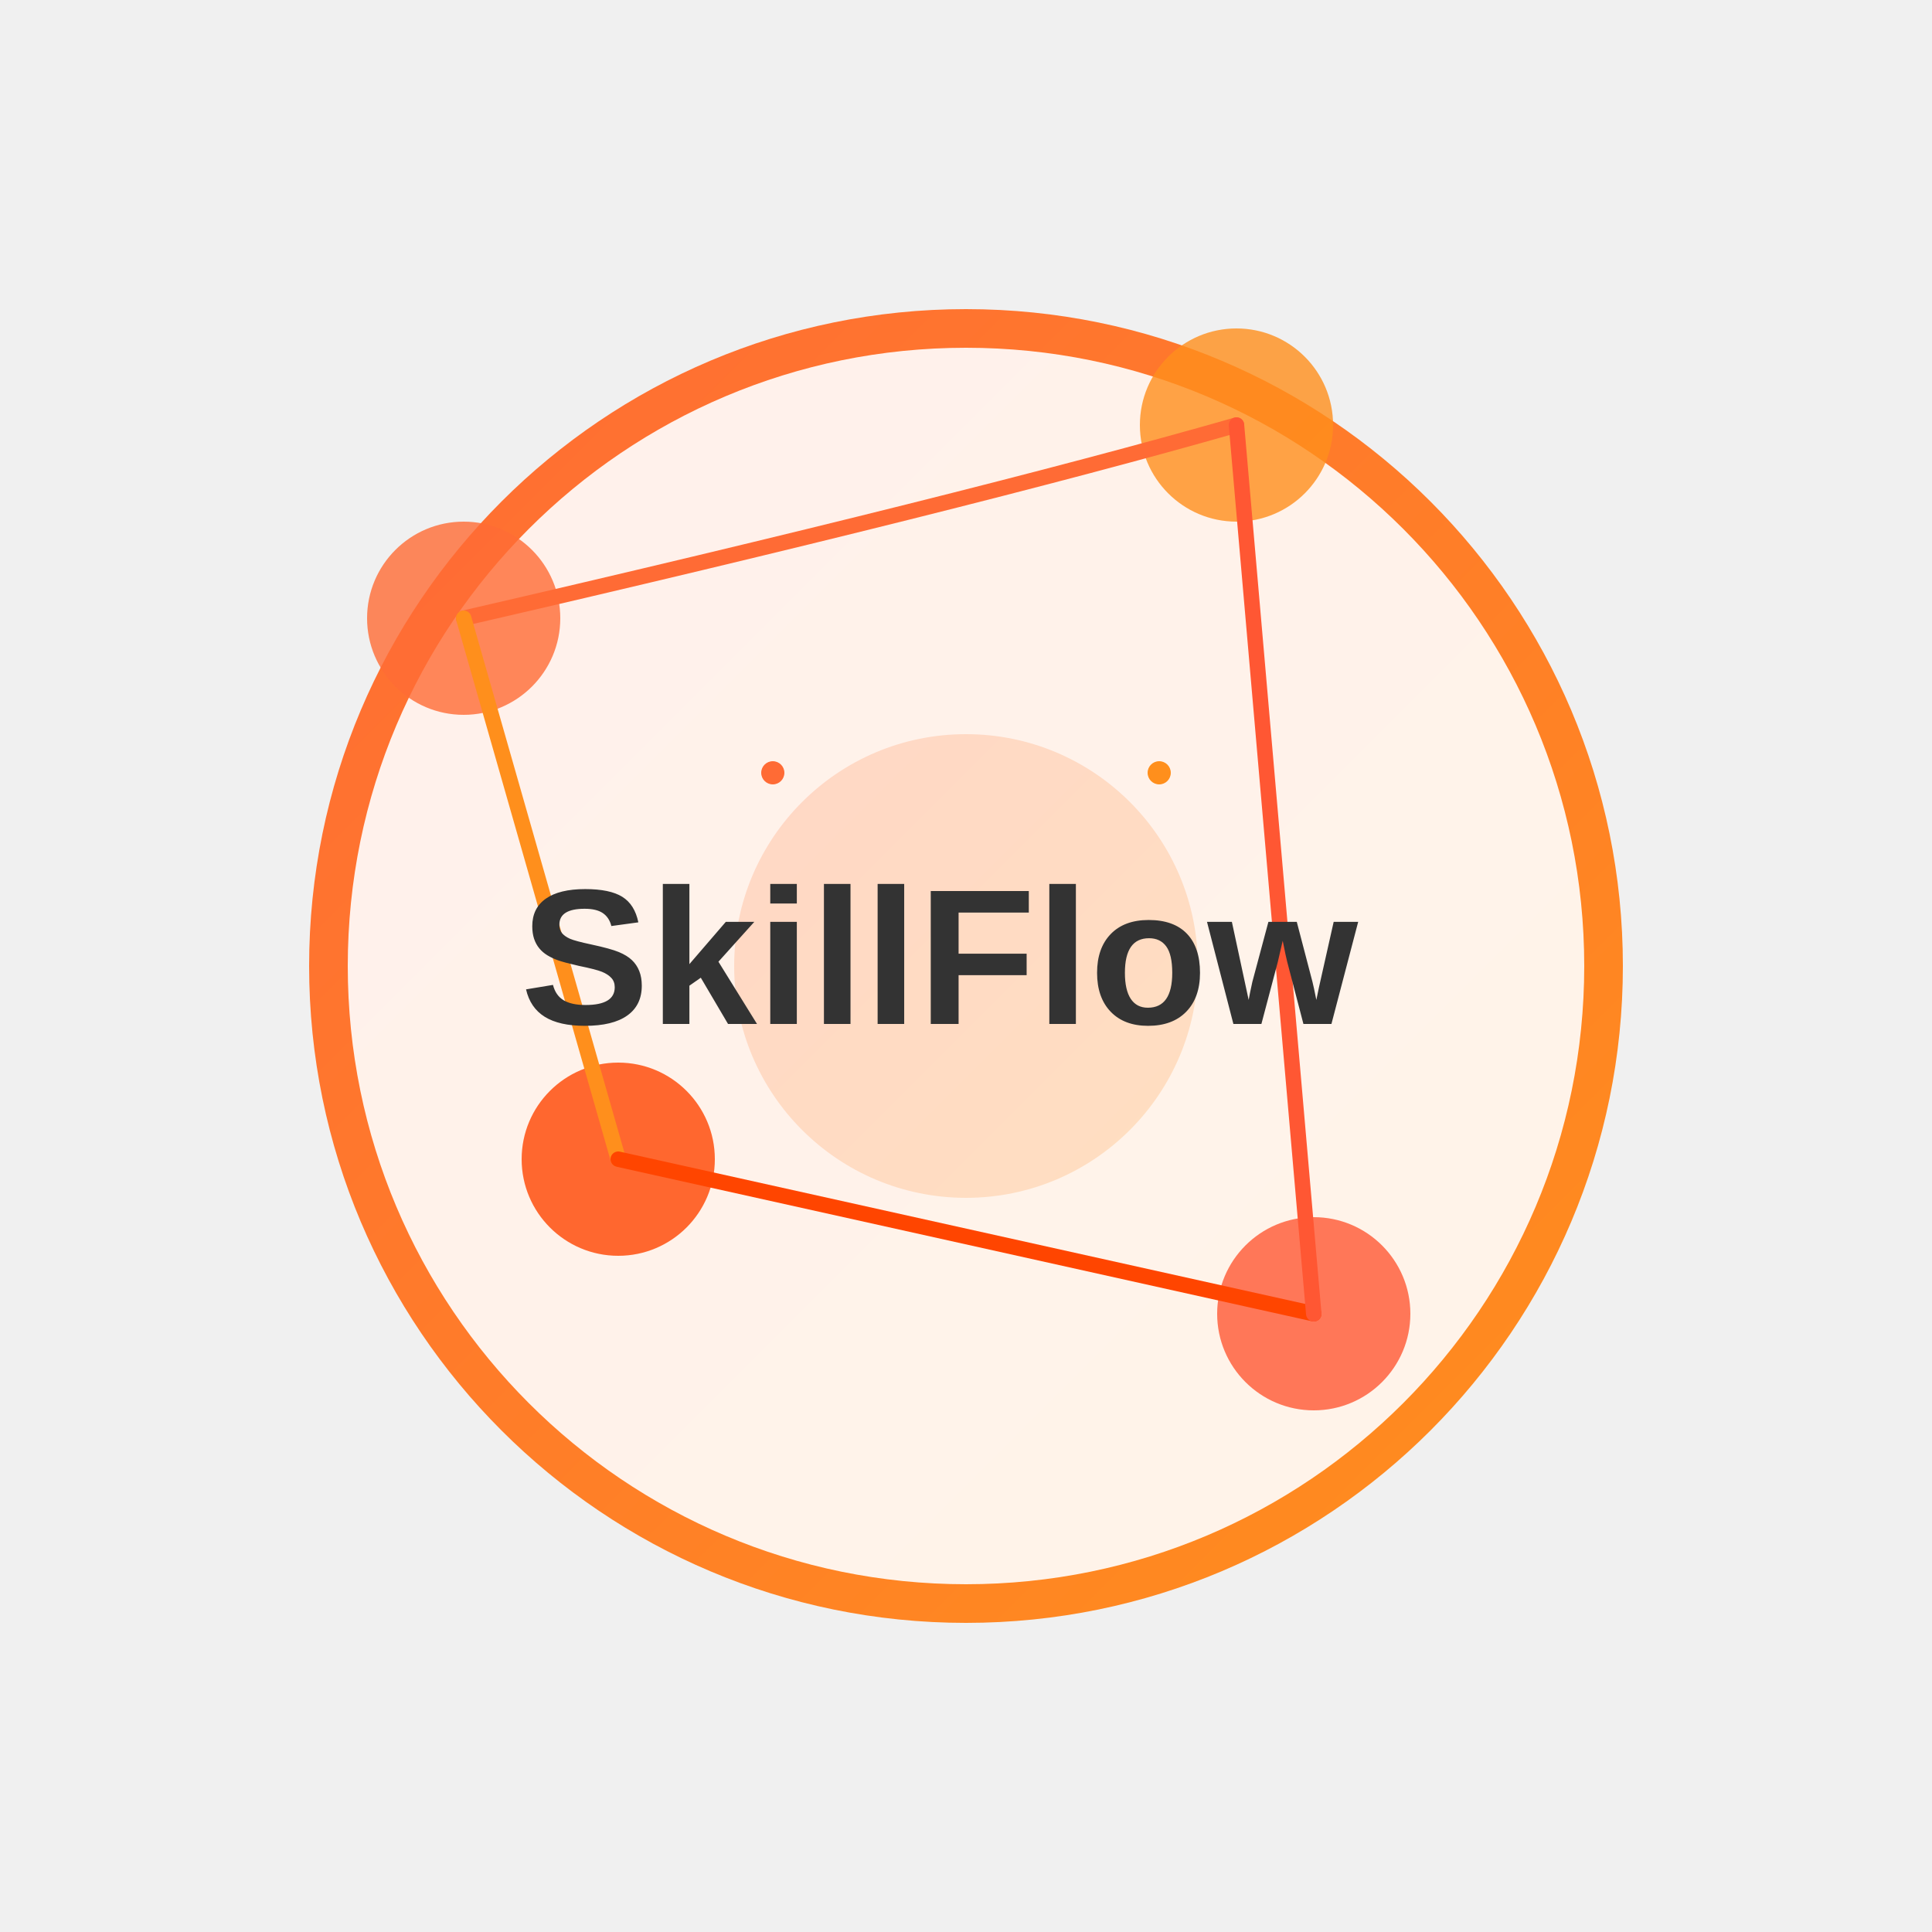
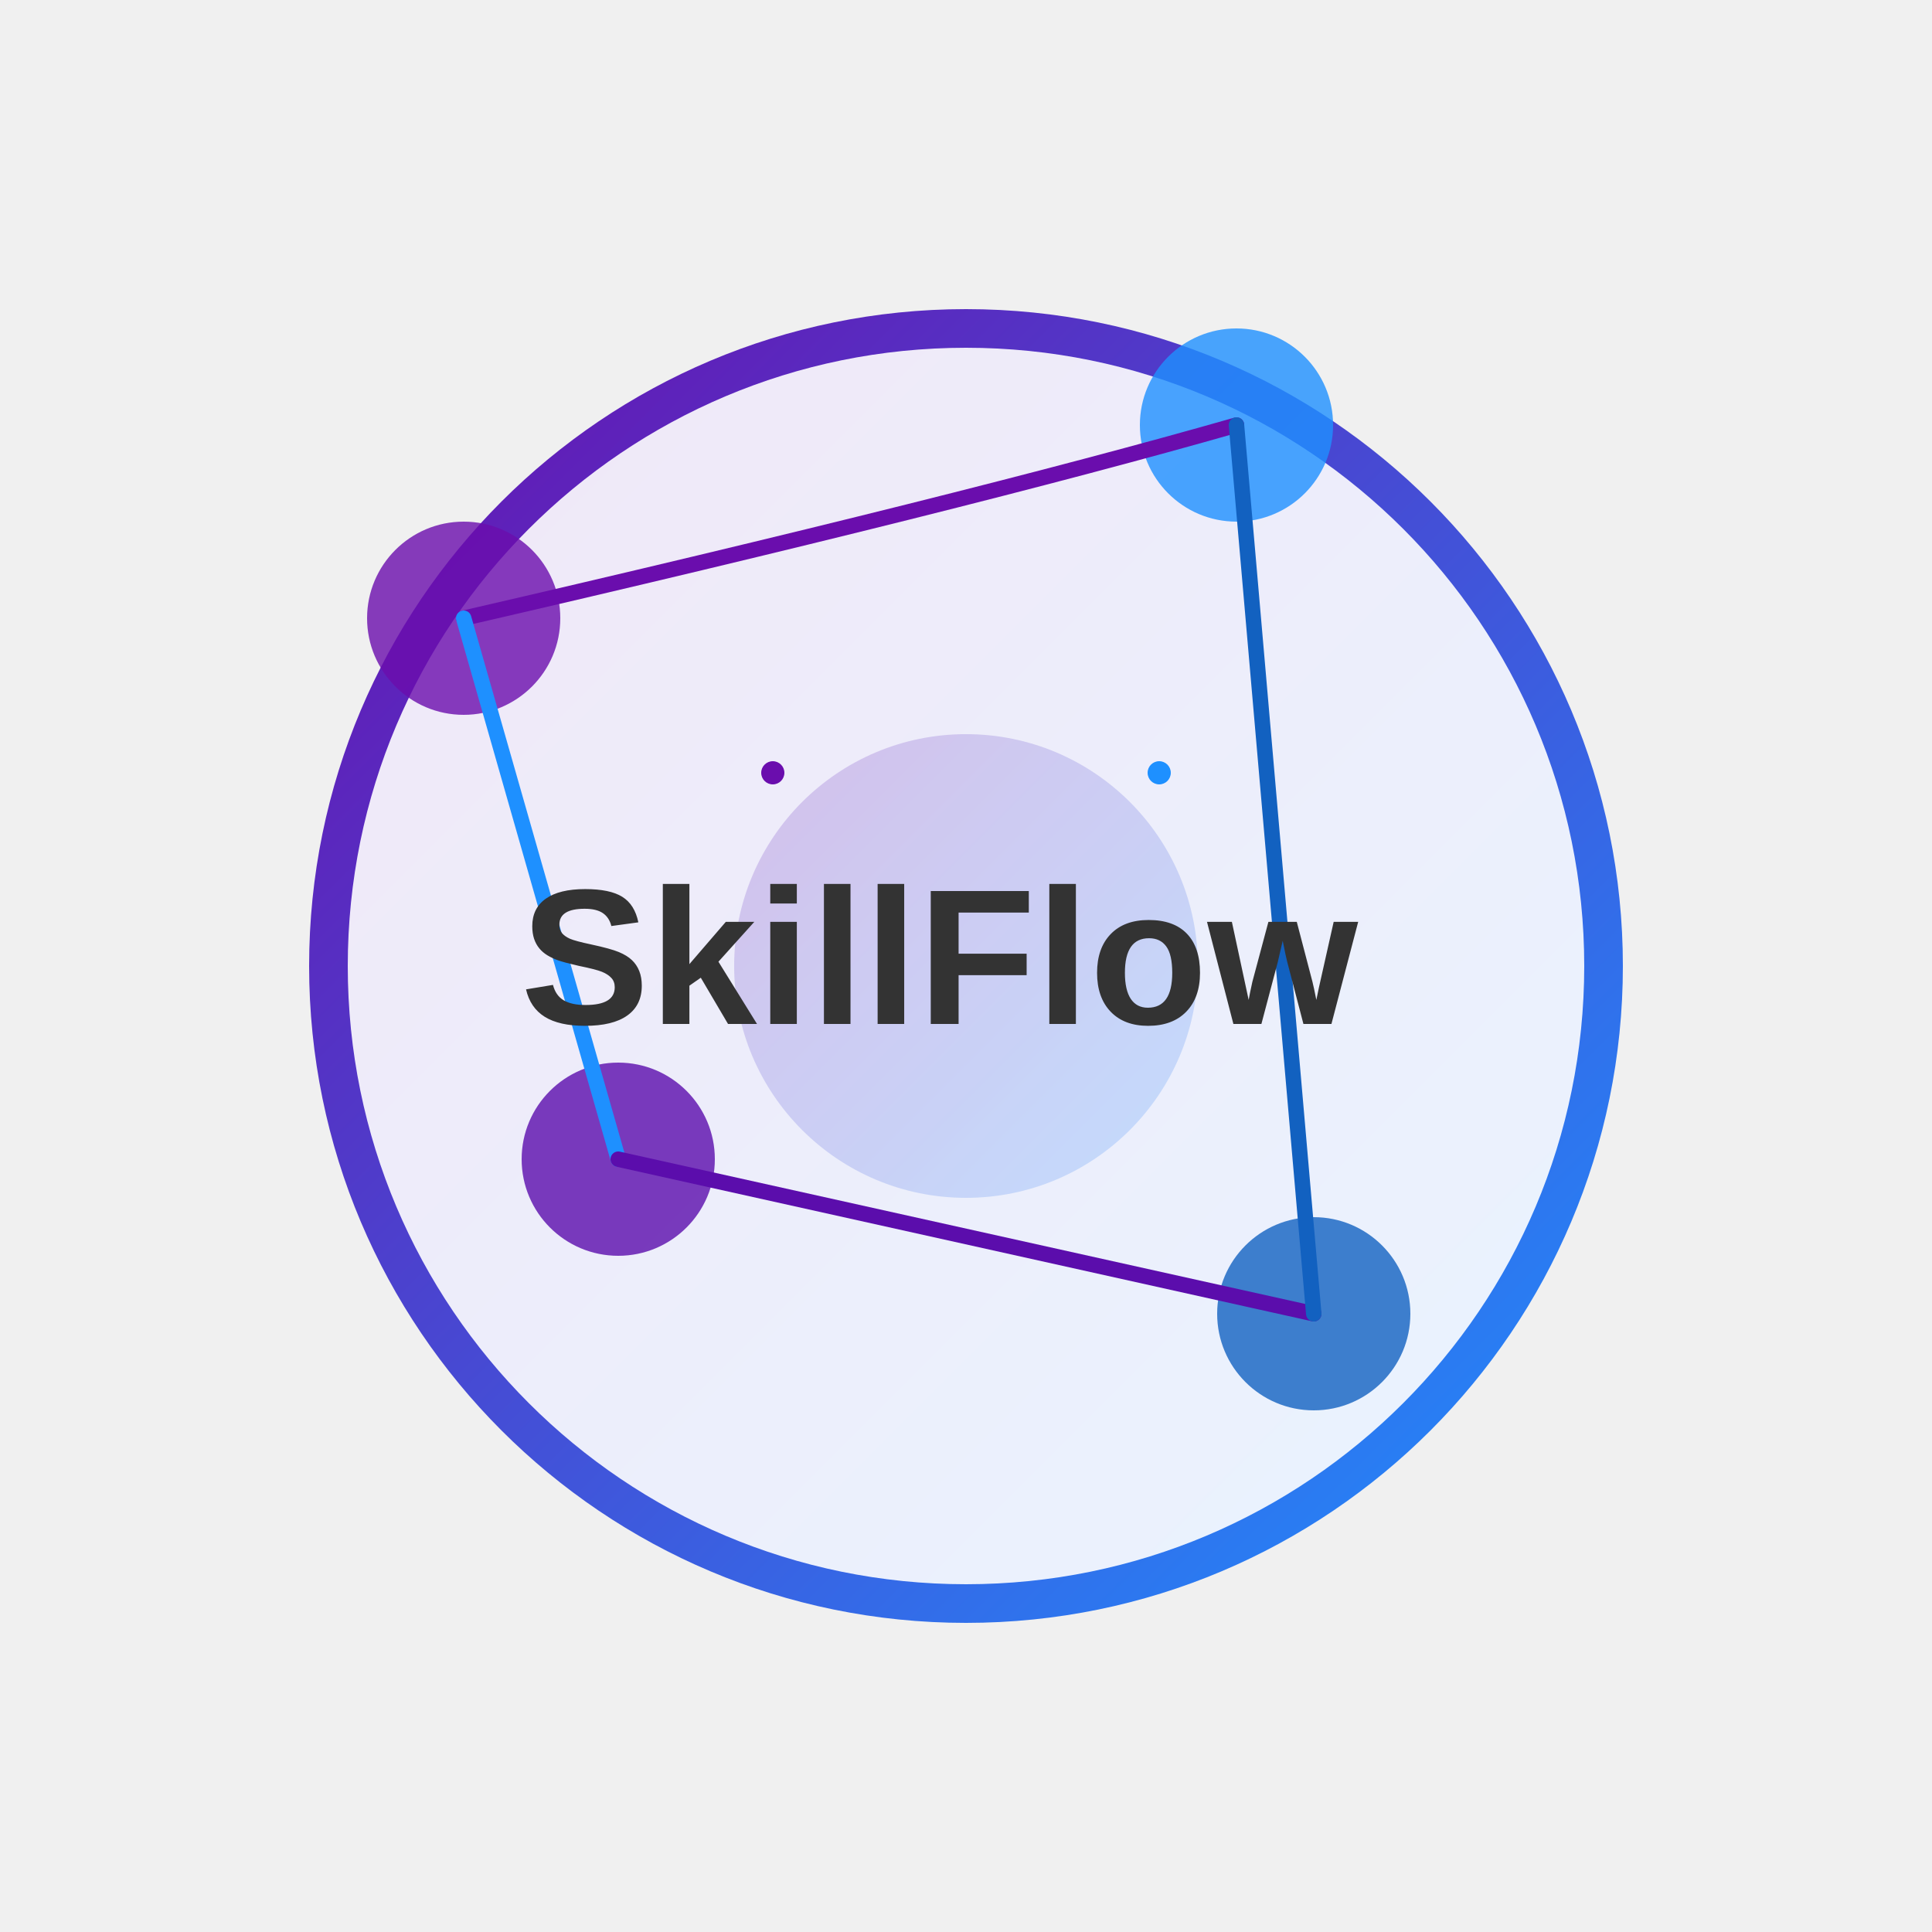
<svg xmlns="http://www.w3.org/2000/svg" viewBox="0 0 500 500">
  <defs>
    <linearGradient id="bgGradient" x1="0%" y1="0%" x2="100%" y2="100%">
-       <stop offset="0%" style="stop-color:#FF6B35;stop-opacity:1" />
-       <stop offset="100%" style="stop-color:#FF8F1C;stop-opacity:1" />
+       <stop offset="0%" style="stop-color:#6A0DAD;stop-opacity:1" />
+       <stop offset="100%" style="stop-color:#1E90FF;stop-opacity:1" />
    </linearGradient>
    <filter id="glow" x="-20%" y="-20%" width="140%" height="140%">
      <feGaussianBlur stdDeviation="10" result="blur" />
      <feComposite in="SourceGraphic" in2="blur" operator="over" />
    </filter>
  </defs>
  <circle cx="250" cy="250" r="170" fill="url(#bgGradient)" />
  <circle cx="250" cy="250" r="160" fill="white" opacity="0.9">
    <animate attributeName="r" values="150;160;150" dur="2s" repeatCount="indefinite" />
  </circle>
  <g id="skillNodes">
-     <circle cx="120" cy="160" r="25" fill="#FF6B35" opacity="0.8">
+     <circle cx="120" cy="160" r="25" fill="#6A0DAD" opacity="0.8">
      <animate attributeName="r" values="20;25;20" dur="2s" repeatCount="indefinite" />
      <animate attributeName="opacity" values="0.6;0.9;0.6" dur="2s" repeatCount="indefinite" />
    </circle>
-     <circle cx="320" cy="110" r="25" fill="#FF8F1C" opacity="0.8">
+     <circle cx="320" cy="110" r="25" fill="#1E90FF" opacity="0.8">
      <animate attributeName="r" values="20;25;20" dur="2s" repeatCount="indefinite" begin="0.5s" />
      <animate attributeName="opacity" values="0.6;0.9;0.6" dur="2s" repeatCount="indefinite" begin="0.5s" />
    </circle>
-     <circle cx="160" cy="300" r="25" fill="#FF4500" opacity="0.8">
+     <circle cx="160" cy="300" r="25" fill="#5B0DAC" opacity="0.8">
      <animate attributeName="r" values="20;25;20" dur="2s" repeatCount="indefinite" begin="1s" />
      <animate attributeName="opacity" values="0.6;0.9;0.6" dur="2s" repeatCount="indefinite" begin="1s" />
    </circle>
-     <circle cx="340" cy="340" r="25" fill="#FF5733" opacity="0.8">
+     <circle cx="340" cy="340" r="25" fill="#1261C0" opacity="0.8">
      <animate attributeName="r" values="20;25;20" dur="2s" repeatCount="indefinite" begin="1.5s" />
      <animate attributeName="opacity" values="0.6;0.9;0.6" dur="2s" repeatCount="indefinite" begin="1.5s" />
    </circle>
  </g>
  <g id="connections">
-     <path d="M120,160 Q250,130 320,110" fill="none" stroke="#FF6B35" stroke-width="4" stroke-linecap="round">
+     <path d="M120,160 Q250,130 320,110" fill="none" stroke="#6A0DAD" stroke-width="4" stroke-linecap="round">
      <animate attributeName="stroke-dasharray" values="0 500;500 0" dur="3s" repeatCount="indefinite" />
    </path>
-     <path d="M120,160 Q140,230 160,300" fill="none" stroke="#FF8F1C" stroke-width="4" stroke-linecap="round">
+     <path d="M120,160 Q140,230 160,300" fill="none" stroke="#1E90FF" stroke-width="4" stroke-linecap="round">
      <animate attributeName="stroke-dasharray" values="0 500;500 0" dur="3s" repeatCount="indefinite" begin="0.5s" />
    </path>
-     <path d="M160,300 Q250,320 340,340" fill="none" stroke="#FF4500" stroke-width="4" stroke-linecap="round">
+     <path d="M160,300 Q250,320 340,340" fill="none" stroke="#5B0DAC" stroke-width="4" stroke-linecap="round">
      <animate attributeName="stroke-dasharray" values="0 500;500 0" dur="3s" repeatCount="indefinite" begin="1s" />
    </path>
-     <path d="M320,110 Q330,225 340,340" fill="none" stroke="#FF5733" stroke-width="4" stroke-linecap="round">
+     <path d="M320,110 Q330,225 340,340" fill="none" stroke="#1261C0" stroke-width="4" stroke-linecap="round">
      <animate attributeName="stroke-dasharray" values="0 500;500 0" dur="3s" repeatCount="indefinite" begin="1.5s" />
    </path>
  </g>
  <circle cx="250" cy="250" r="60" fill="url(#bgGradient)" opacity="0.2">
    <animate attributeName="r" values="55;65;55" dur="4s" repeatCount="indefinite" />
    <animate attributeName="opacity" values="0.1;0.3;0.1" dur="4s" repeatCount="indefinite" />
  </circle>
  <text x="250" y="265" font-family="Arial, sans-serif" font-size="50" font-weight="bold" text-anchor="middle" fill="#333333">
    SkillFlow
    <animate attributeName="font-size" values="48;50;48" dur="2s" repeatCount="indefinite" />
  </text>
-   <circle cx="200" cy="200" r="3" fill="#FF6B35">
+   <circle cx="200" cy="200" r="3" fill="#6A0DAD">
    <animate attributeName="cx" values="200;300;200" dur="4s" repeatCount="indefinite" />
    <animate attributeName="cy" values="200;300;200" dur="4s" repeatCount="indefinite" />
  </circle>
-   <circle cx="300" cy="200" r="3" fill="#FF8F1C">
+   <circle cx="300" cy="200" r="3" fill="#1E90FF">
    <animate attributeName="cx" values="300;200;300" dur="4s" repeatCount="indefinite" />
    <animate attributeName="cy" values="200;300;200" dur="4s" repeatCount="indefinite" />
  </circle>
</svg>
